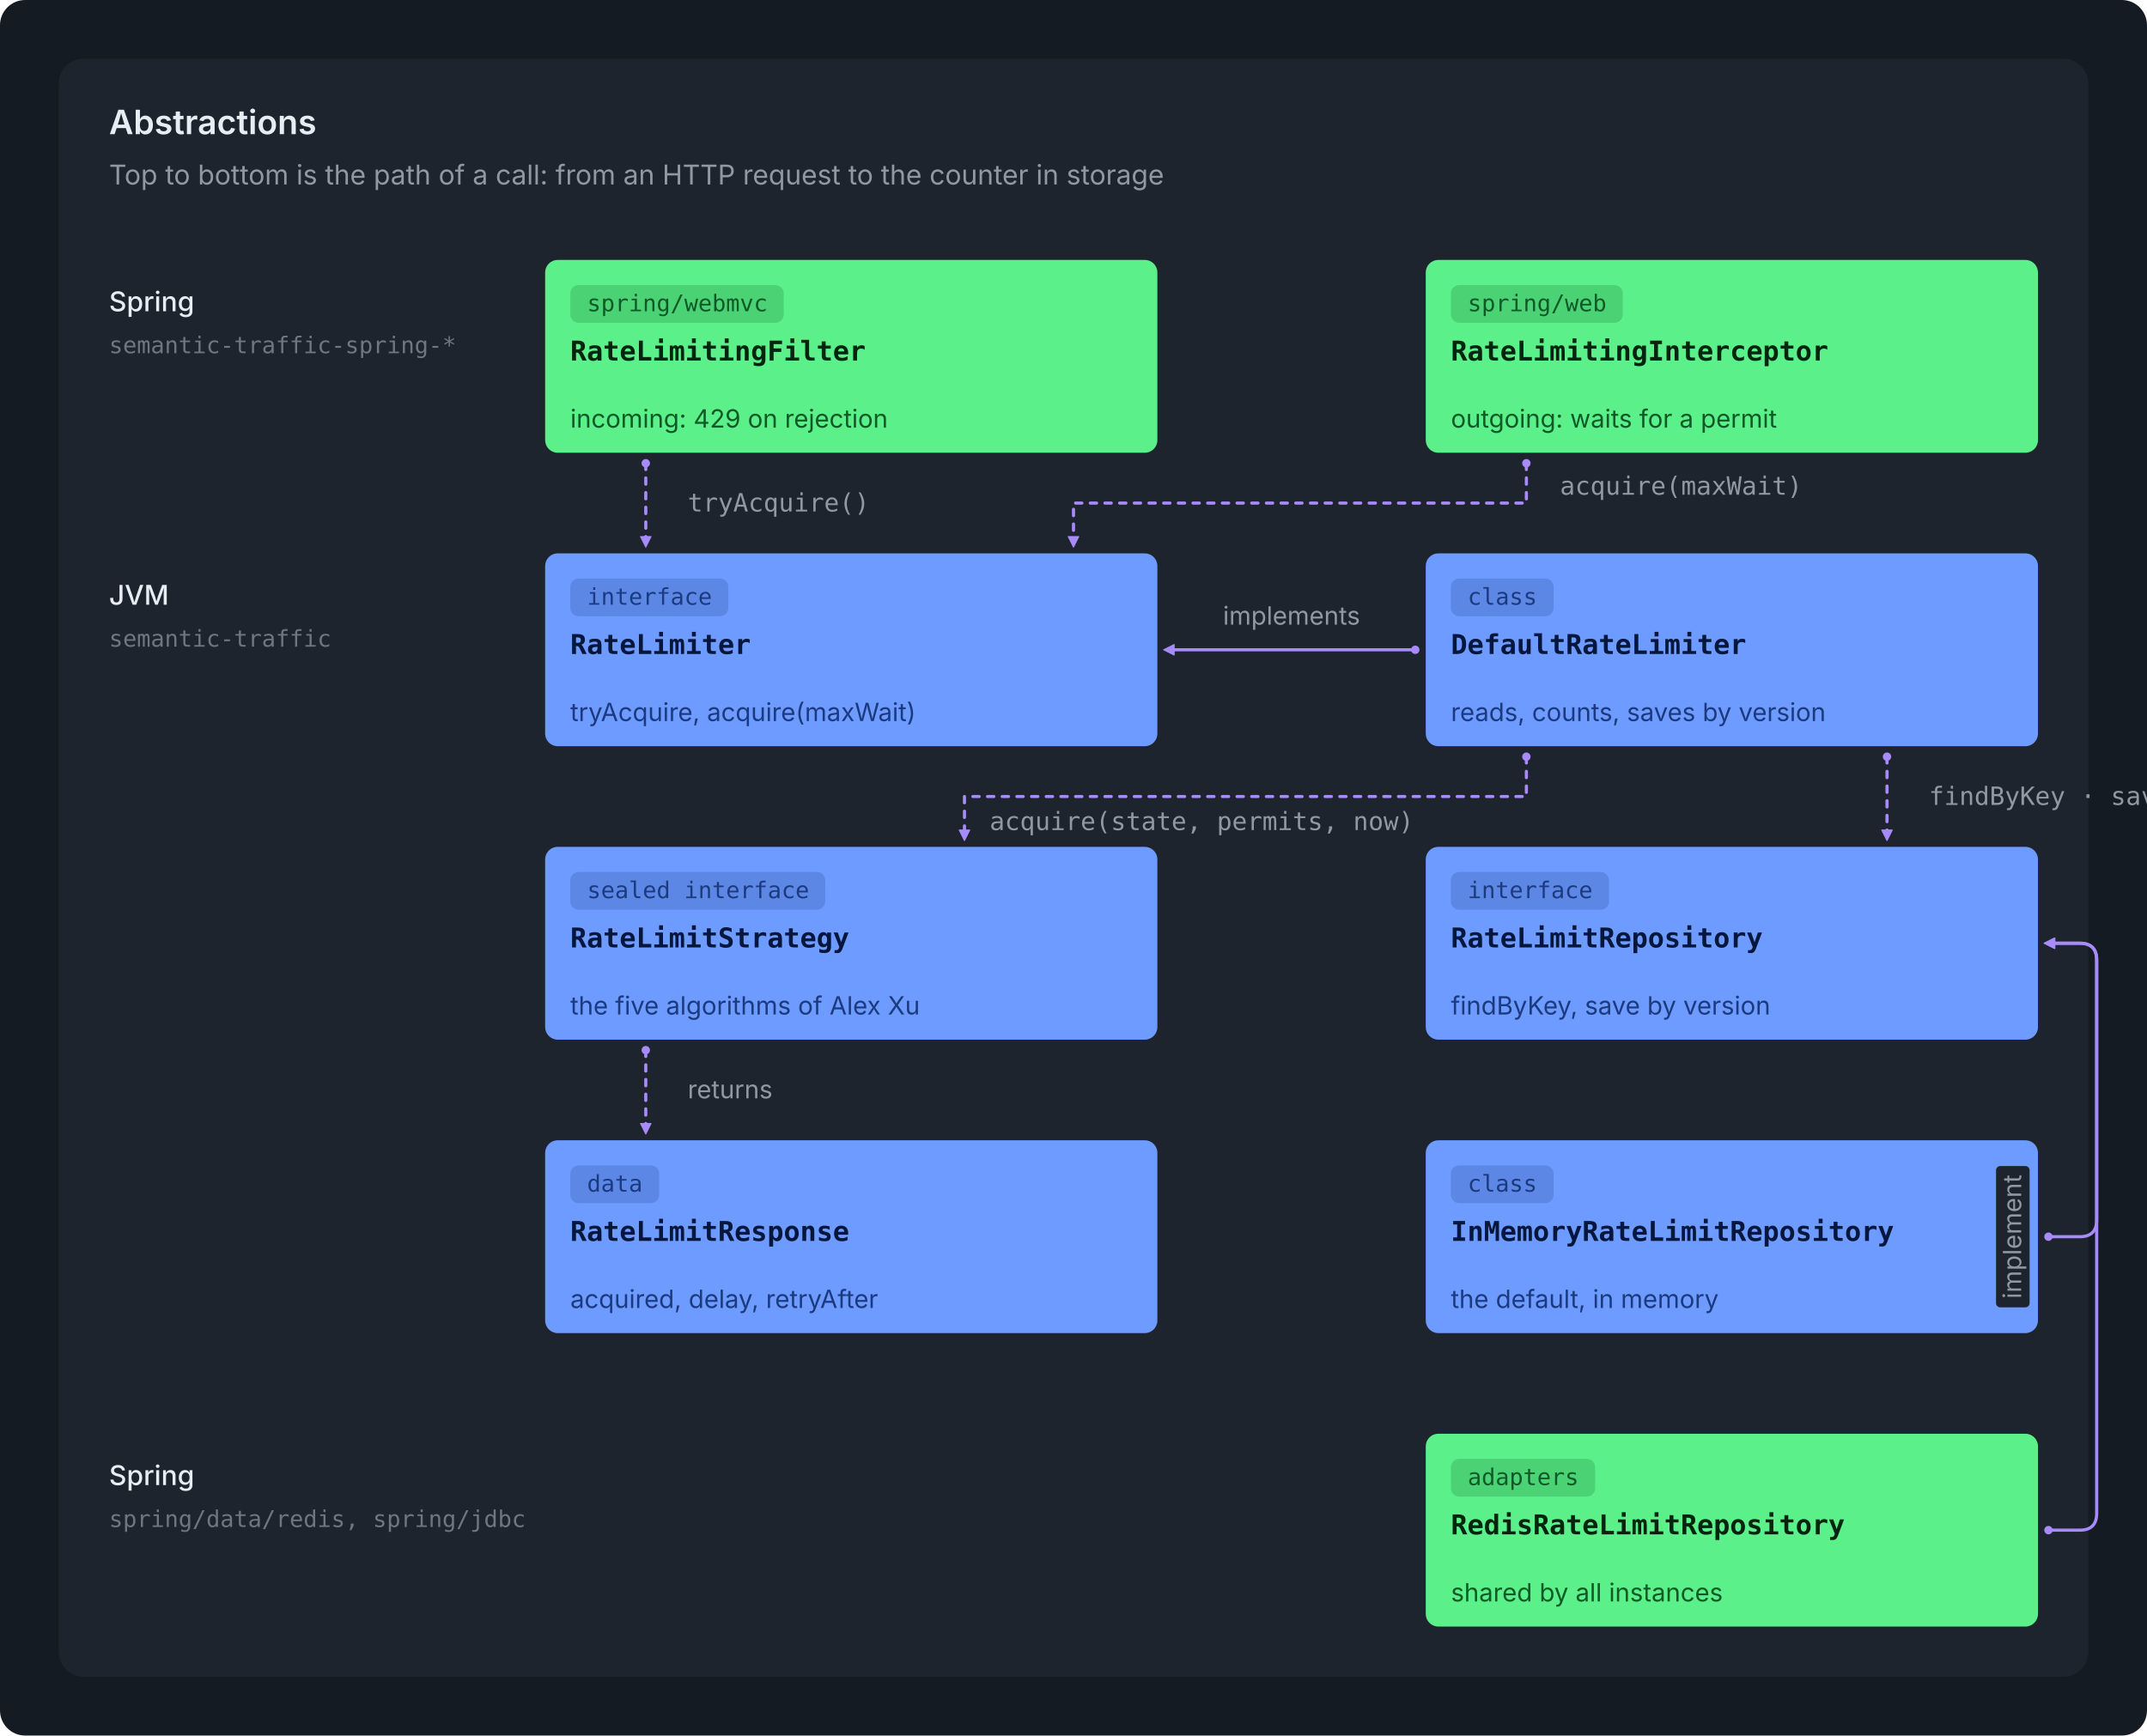
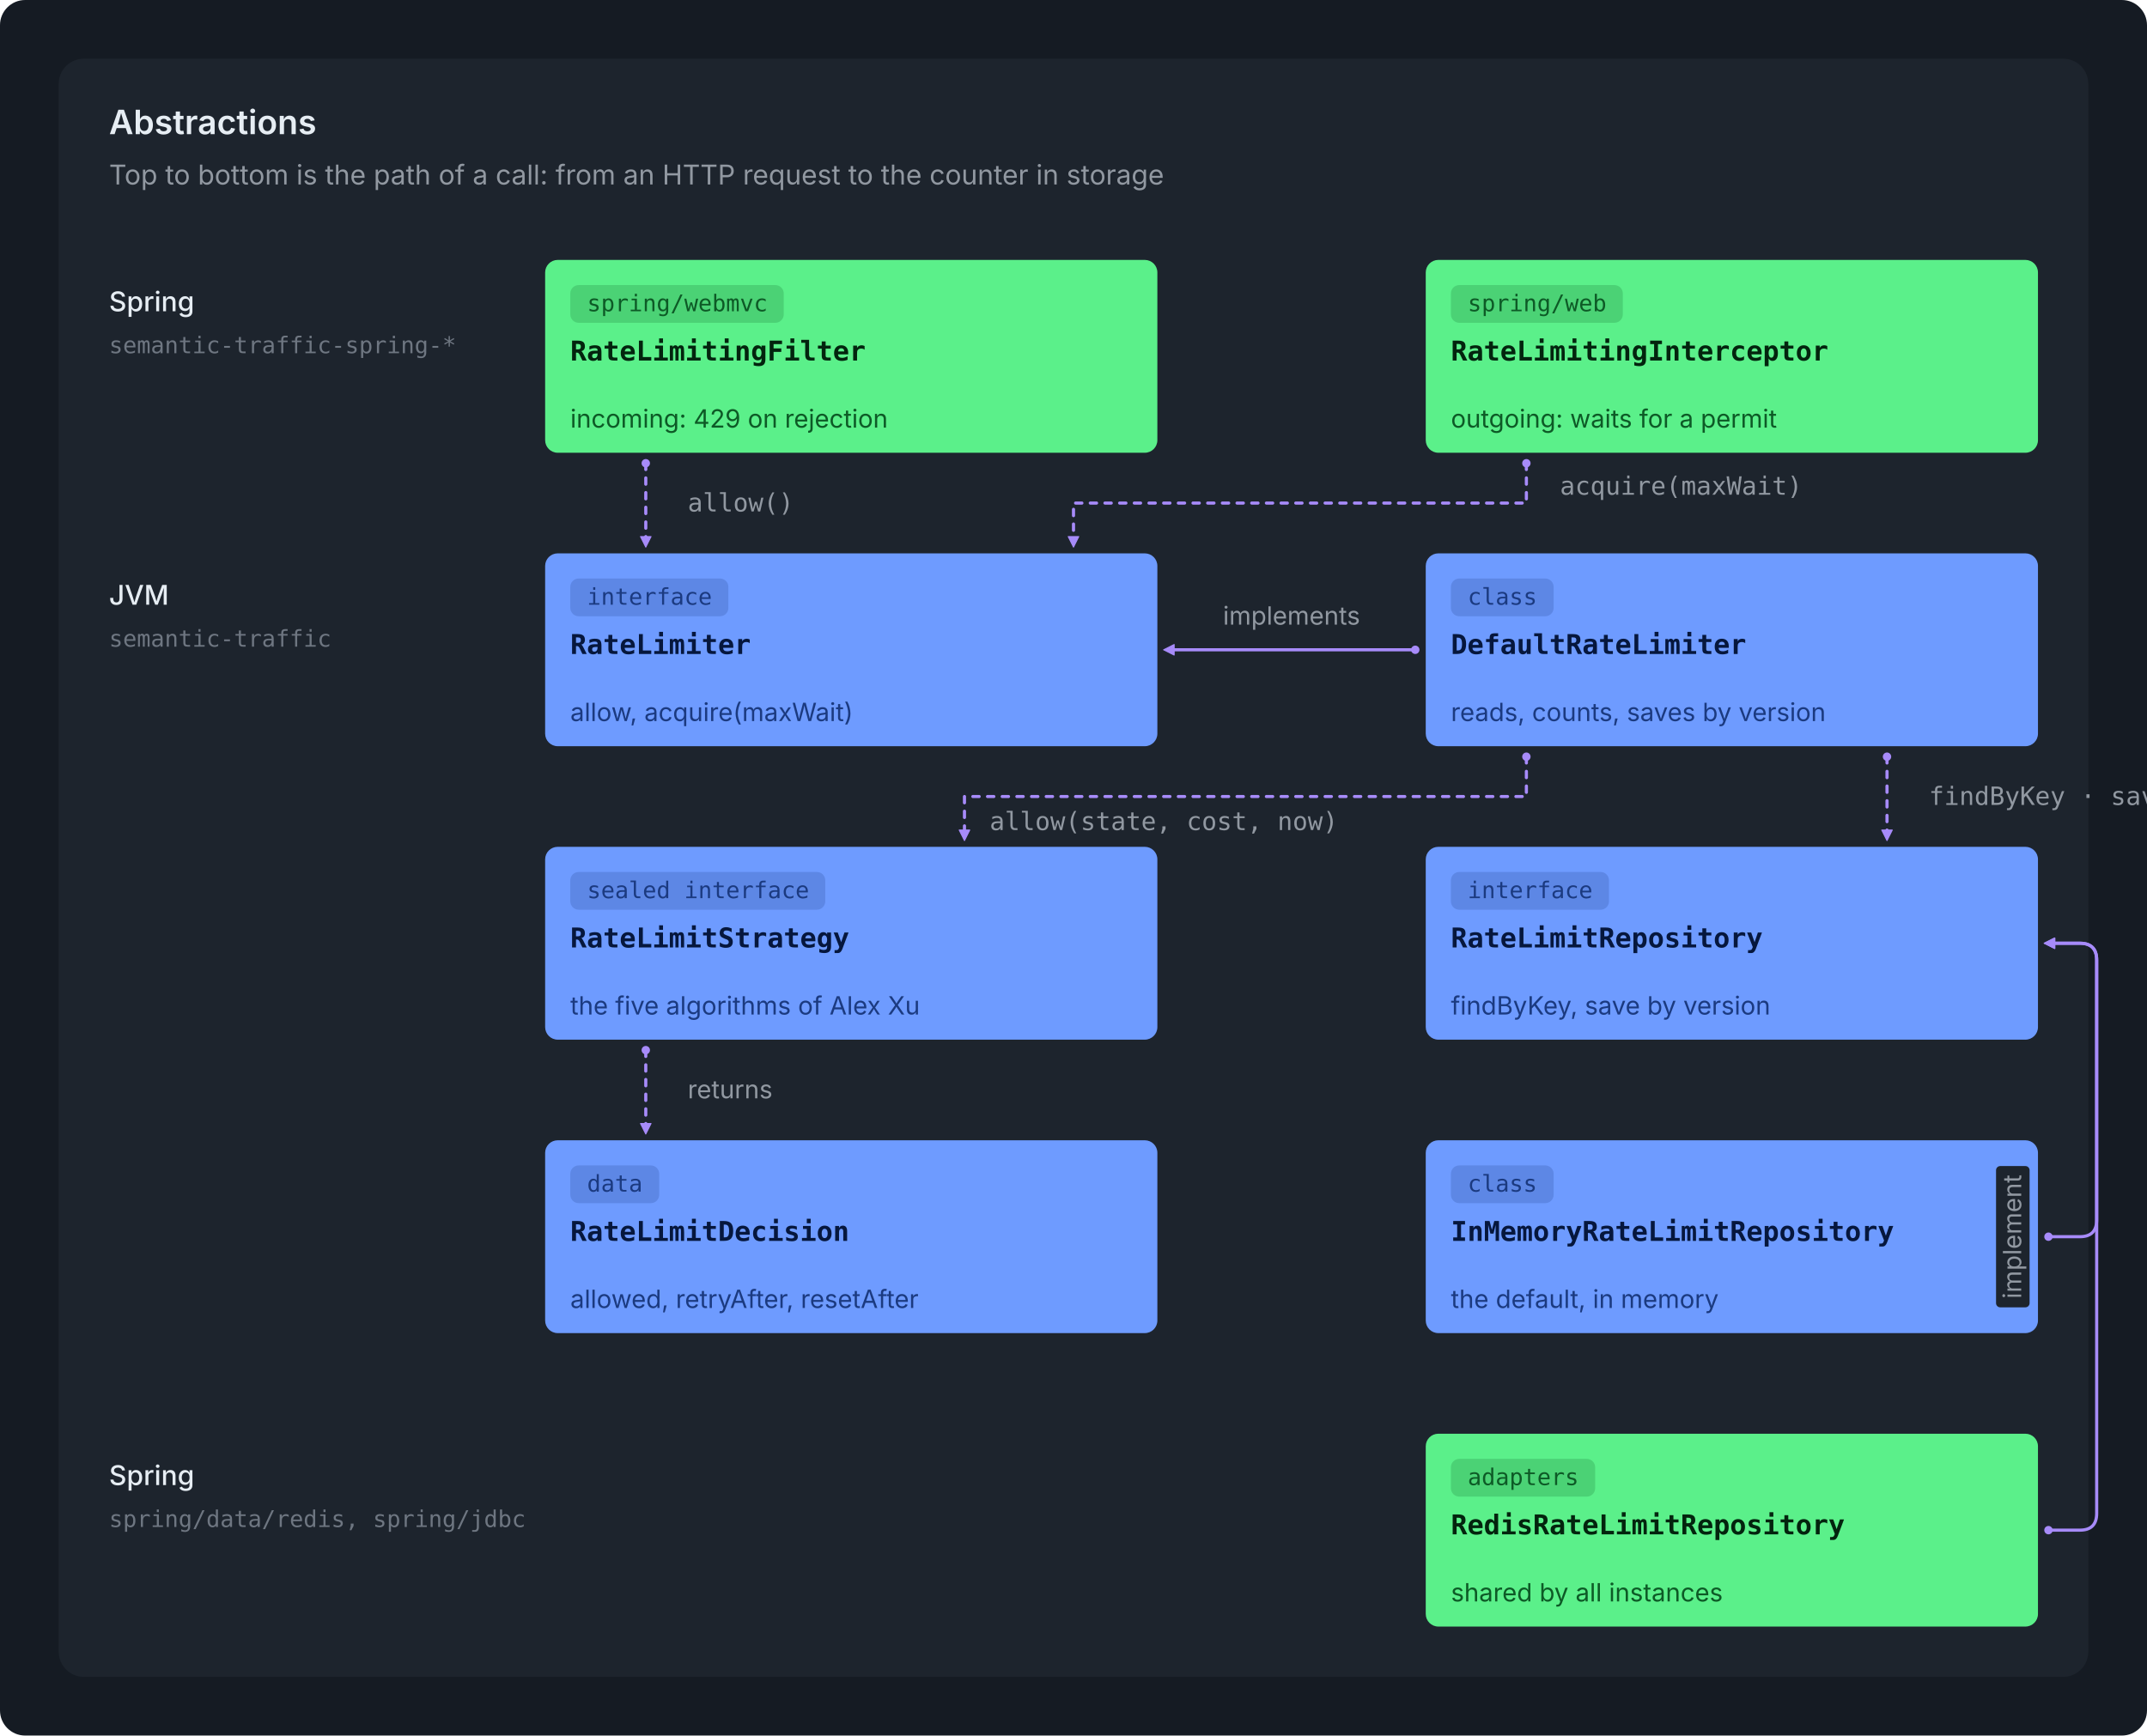
<svg xmlns="http://www.w3.org/2000/svg" viewBox="0 0 1024 828" width="1024" height="828" role="img">
  <rect width="1024" height="828" rx="12" fill="#151B23" />
  <g transform="translate(12,12)">
    <rect x="16" y="16" width="968" height="772" rx="12" fill="#1D242D" />
    <text x="40.0" y="52.0" font-family="-apple-system, BlinkMacSystemFont, 'Segoe UI', Inter, Helvetica, Arial, sans-serif" font-size="16" font-weight="600" fill="#E6EDF3" text-anchor="start">Abstractions</text>
    <text x="40.0" y="76.0" font-family="-apple-system, BlinkMacSystemFont, 'Segoe UI', Inter, Helvetica, Arial, sans-serif" font-size="13" font-weight="400" fill="#9198A1" text-anchor="start">Top to bottom is the path of a call: from an HTTP request to the counter in storage</text>
    <text x="40.0" y="136.5" font-family="-apple-system, BlinkMacSystemFont, 'Segoe UI', Inter, Helvetica, Arial, sans-serif" font-size="13" font-weight="500" fill="#E6EDF3" text-anchor="start">Spring</text>
    <text x="40.0" y="156.5" font-family="ui-monospace, SFMono-Regular, 'SF Mono', Menlo, Consolas, monospace" font-size="11" font-weight="400" fill="#6E7681" text-anchor="start">semantic-traffic-spring-*</text>
    <text x="40.0" y="276.5" font-family="-apple-system, BlinkMacSystemFont, 'Segoe UI', Inter, Helvetica, Arial, sans-serif" font-size="13" font-weight="500" fill="#E6EDF3" text-anchor="start">JVM</text>
    <text x="40.0" y="296.5" font-family="ui-monospace, SFMono-Regular, 'SF Mono', Menlo, Consolas, monospace" font-size="11" font-weight="400" fill="#6E7681" text-anchor="start">semantic-traffic</text>
    <text x="40.0" y="696.5" font-family="-apple-system, BlinkMacSystemFont, 'Segoe UI', Inter, Helvetica, Arial, sans-serif" font-size="13" font-weight="500" fill="#E6EDF3" text-anchor="start">Spring</text>
    <text x="40.0" y="716.5" font-family="ui-monospace, SFMono-Regular, 'SF Mono', Menlo, Consolas, monospace" font-size="11" font-weight="400" fill="#6E7681" text-anchor="start">spring/data/redis, spring/jdbc</text>
    <rect x="248.0" y="112.0" width="292.0" height="92.0" rx="6" fill="#5BF08A" />
    <rect x="260.0" y="124.0" width="101.8" height="18" rx="4" fill="#0D5A26" fill-opacity="0.2" />
    <text x="268.0" y="136.5" font-family="ui-monospace, SFMono-Regular, 'SF Mono', Menlo, Consolas, monospace" font-size="11" font-weight="400" fill="#0D5A26" text-anchor="start">spring/webmvc</text>
    <text x="260.0" y="160.0" font-family="ui-monospace, SFMono-Regular, 'SF Mono', Menlo, Consolas, monospace" font-size="13" font-weight="600" fill="#03240E" text-anchor="start">RateLimitingFilter</text>
    <text x="260.0" y="192.0" font-family="-apple-system, BlinkMacSystemFont, 'Segoe UI', Inter, Helvetica, Arial, sans-serif" font-size="12" font-weight="400" fill="#0D5A26" text-anchor="start">incoming: 429 on rejection</text>
    <rect x="668.0" y="112.0" width="292.0" height="92.0" rx="6" fill="#5BF08A" />
    <rect x="680.0" y="124.0" width="82.0" height="18" rx="4" fill="#0D5A26" fill-opacity="0.2" />
    <text x="688.0" y="136.5" font-family="ui-monospace, SFMono-Regular, 'SF Mono', Menlo, Consolas, monospace" font-size="11" font-weight="400" fill="#0D5A26" text-anchor="start">spring/web</text>
    <text x="680.0" y="160.0" font-family="ui-monospace, SFMono-Regular, 'SF Mono', Menlo, Consolas, monospace" font-size="13" font-weight="600" fill="#03240E" text-anchor="start">RateLimitingInterceptor</text>
    <text x="680.0" y="192.0" font-family="-apple-system, BlinkMacSystemFont, 'Segoe UI', Inter, Helvetica, Arial, sans-serif" font-size="12" font-weight="400" fill="#0D5A26" text-anchor="start">outgoing: waits for a permit</text>
    <rect x="248.0" y="252.0" width="292.0" height="92.0" rx="6" fill="#6E9BFF" />
    <rect x="260.0" y="264.0" width="75.4" height="18" rx="4" fill="#1B3A80" fill-opacity="0.2" />
    <text x="268.0" y="276.5" font-family="ui-monospace, SFMono-Regular, 'SF Mono', Menlo, Consolas, monospace" font-size="11" font-weight="400" fill="#1B3A80" text-anchor="start">interface</text>
    <text x="260.0" y="300.0" font-family="ui-monospace, SFMono-Regular, 'SF Mono', Menlo, Consolas, monospace" font-size="13" font-weight="600" fill="#06173D" text-anchor="start">RateLimiter</text>
-     <text x="260.0" y="332.0" font-family="-apple-system, BlinkMacSystemFont, 'Segoe UI', Inter, Helvetica, Arial, sans-serif" font-size="12" font-weight="400" fill="#1B3A80" text-anchor="start">tryAcquire, acquire(maxWait)</text>
+     <text x="260.0" y="332.0" font-family="-apple-system, BlinkMacSystemFont, 'Segoe UI', Inter, Helvetica, Arial, sans-serif" font-size="12" font-weight="400" fill="#1B3A80" text-anchor="start">allow, acquire(maxWait)</text>
    <rect x="668.0" y="252.0" width="292.0" height="92.0" rx="6" fill="#6E9BFF" />
    <rect x="680.0" y="264.0" width="49.0" height="18" rx="4" fill="#1B3A80" fill-opacity="0.2" />
    <text x="688.0" y="276.5" font-family="ui-monospace, SFMono-Regular, 'SF Mono', Menlo, Consolas, monospace" font-size="11" font-weight="400" fill="#1B3A80" text-anchor="start">class</text>
    <text x="680.0" y="300.0" font-family="ui-monospace, SFMono-Regular, 'SF Mono', Menlo, Consolas, monospace" font-size="13" font-weight="600" fill="#06173D" text-anchor="start">DefaultRateLimiter</text>
    <text x="680.0" y="332.0" font-family="-apple-system, BlinkMacSystemFont, 'Segoe UI', Inter, Helvetica, Arial, sans-serif" font-size="12" font-weight="400" fill="#1B3A80" text-anchor="start">reads, counts, saves by version</text>
    <rect x="248.0" y="392.0" width="292.0" height="92.0" rx="6" fill="#6E9BFF" />
    <rect x="260.0" y="404.0" width="121.6" height="18" rx="4" fill="#1B3A80" fill-opacity="0.2" />
    <text x="268.0" y="416.5" font-family="ui-monospace, SFMono-Regular, 'SF Mono', Menlo, Consolas, monospace" font-size="11" font-weight="400" fill="#1B3A80" text-anchor="start">sealed interface</text>
    <text x="260.0" y="440.0" font-family="ui-monospace, SFMono-Regular, 'SF Mono', Menlo, Consolas, monospace" font-size="13" font-weight="600" fill="#06173D" text-anchor="start">RateLimitStrategy</text>
    <text x="260.0" y="472.0" font-family="-apple-system, BlinkMacSystemFont, 'Segoe UI', Inter, Helvetica, Arial, sans-serif" font-size="12" font-weight="400" fill="#1B3A80" text-anchor="start">the five algorithms of Alex Xu</text>
    <rect x="668.0" y="392.0" width="292.0" height="92.0" rx="6" fill="#6E9BFF" />
    <rect x="680.0" y="404.0" width="75.4" height="18" rx="4" fill="#1B3A80" fill-opacity="0.2" />
    <text x="688.0" y="416.5" font-family="ui-monospace, SFMono-Regular, 'SF Mono', Menlo, Consolas, monospace" font-size="11" font-weight="400" fill="#1B3A80" text-anchor="start">interface</text>
    <text x="680.0" y="440.0" font-family="ui-monospace, SFMono-Regular, 'SF Mono', Menlo, Consolas, monospace" font-size="13" font-weight="600" fill="#06173D" text-anchor="start">RateLimitRepository</text>
    <text x="680.0" y="472.0" font-family="-apple-system, BlinkMacSystemFont, 'Segoe UI', Inter, Helvetica, Arial, sans-serif" font-size="12" font-weight="400" fill="#1B3A80" text-anchor="start">findByKey, save by version</text>
    <rect x="248.0" y="532.0" width="292.0" height="92.0" rx="6" fill="#6E9BFF" />
    <rect x="260.0" y="544.0" width="42.4" height="18" rx="4" fill="#1B3A80" fill-opacity="0.2" />
    <text x="268.0" y="556.5" font-family="ui-monospace, SFMono-Regular, 'SF Mono', Menlo, Consolas, monospace" font-size="11" font-weight="400" fill="#1B3A80" text-anchor="start">data</text>
-     <text x="260.0" y="580.0" font-family="ui-monospace, SFMono-Regular, 'SF Mono', Menlo, Consolas, monospace" font-size="13" font-weight="600" fill="#06173D" text-anchor="start">RateLimitResponse</text>
-     <text x="260.0" y="612.0" font-family="-apple-system, BlinkMacSystemFont, 'Segoe UI', Inter, Helvetica, Arial, sans-serif" font-size="12" font-weight="400" fill="#1B3A80" text-anchor="start">acquired, delay, retryAfter</text>
+     <text x="260.0" y="580.0" font-family="ui-monospace, SFMono-Regular, 'SF Mono', Menlo, Consolas, monospace" font-size="13" font-weight="600" fill="#06173D" text-anchor="start">RateLimitDecision</text>
+     <text x="260.0" y="612.0" font-family="-apple-system, BlinkMacSystemFont, 'Segoe UI', Inter, Helvetica, Arial, sans-serif" font-size="12" font-weight="400" fill="#1B3A80" text-anchor="start">allowed, retryAfter, resetAfter</text>
    <rect x="668.0" y="532.0" width="292.0" height="92.0" rx="6" fill="#6E9BFF" />
    <rect x="680.0" y="544.0" width="49.0" height="18" rx="4" fill="#1B3A80" fill-opacity="0.2" />
    <text x="688.0" y="556.5" font-family="ui-monospace, SFMono-Regular, 'SF Mono', Menlo, Consolas, monospace" font-size="11" font-weight="400" fill="#1B3A80" text-anchor="start">class</text>
    <text x="680.0" y="580.0" font-family="ui-monospace, SFMono-Regular, 'SF Mono', Menlo, Consolas, monospace" font-size="13" font-weight="600" fill="#06173D" text-anchor="start">InMemoryRateLimitRepository</text>
    <text x="680.0" y="612.0" font-family="-apple-system, BlinkMacSystemFont, 'Segoe UI', Inter, Helvetica, Arial, sans-serif" font-size="12" font-weight="400" fill="#1B3A80" text-anchor="start">the default, in memory</text>
    <rect x="668.0" y="672.0" width="292.0" height="92.0" rx="6" fill="#5BF08A" />
    <rect x="680.0" y="684.0" width="68.8" height="18" rx="4" fill="#0D5A26" fill-opacity="0.2" />
    <text x="688.0" y="696.5" font-family="ui-monospace, SFMono-Regular, 'SF Mono', Menlo, Consolas, monospace" font-size="11" font-weight="400" fill="#0D5A26" text-anchor="start">adapters</text>
    <text x="680.0" y="720.0" font-family="ui-monospace, SFMono-Regular, 'SF Mono', Menlo, Consolas, monospace" font-size="13" font-weight="600" fill="#03240E" text-anchor="start">RedisRateLimitRepository</text>
    <text x="680.0" y="752.0" font-family="-apple-system, BlinkMacSystemFont, 'Segoe UI', Inter, Helvetica, Arial, sans-serif" font-size="12" font-weight="400" fill="#0D5A26" text-anchor="start">shared by all instances</text>
    <circle cx="296" cy="209" r="2" fill="#A78BFA" />
    <path d="M296,249 L293.5,244.0 L298.5,244.0 Z" fill="#A78BFA" stroke="#A78BFA" stroke-width="0.5" stroke-linejoin="round" />
    <path d="M296,209 L296,244" stroke="#A78BFA" stroke-width="1.5" fill="none" stroke-linecap="round" stroke-linejoin="round" stroke-dasharray="3 4" />
-     <text x="316.0" y="232.0" font-family="ui-monospace, SFMono-Regular, 'SF Mono', Menlo, Consolas, monospace" font-size="12" font-weight="400" fill="#9198A1" text-anchor="start">tryAcquire()</text>
+     <text x="316.0" y="232.0" font-family="ui-monospace, SFMono-Regular, 'SF Mono', Menlo, Consolas, monospace" font-size="12" font-weight="400" fill="#9198A1" text-anchor="start">allow()</text>
    <path d="M716,209 L716,228 L500,228 L500,244" stroke="#A78BFA" stroke-width="1.5" fill="none" stroke-linecap="round" stroke-linejoin="round" stroke-dasharray="3 4" />
    <circle cx="716" cy="209" r="2" fill="#A78BFA" />
    <path d="M500,249 L497.5,244.0 L502.5,244.0 Z" fill="#A78BFA" stroke="#A78BFA" stroke-width="0.5" stroke-linejoin="round" />
    <text x="732.0" y="224.0" font-family="ui-monospace, SFMono-Regular, 'SF Mono', Menlo, Consolas, monospace" font-size="12" font-weight="400" fill="#9198A1" text-anchor="start">acquire(maxWait)</text>
    <circle cx="663" cy="298.0" r="2" fill="#A78BFA" />
    <path d="M543,298.0 L548.0,295.5 L548.0,300.5 Z" fill="#A78BFA" stroke="#A78BFA" stroke-width="0.5" stroke-linejoin="round" />
    <path d="M663,298.0 L548,298.0" stroke="#A78BFA" stroke-width="1.5" fill="none" stroke-linecap="round" stroke-linejoin="round" />
    <text x="604.0" y="286.0" font-family="-apple-system, BlinkMacSystemFont, 'Segoe UI', Inter, Helvetica, Arial, sans-serif" font-size="12" font-weight="400" fill="#9198A1" text-anchor="middle">implements</text>
    <path d="M716,349 L716,368 L448,368 L448,384" stroke="#A78BFA" stroke-width="1.5" fill="none" stroke-linecap="round" stroke-linejoin="round" stroke-dasharray="3 4" />
    <circle cx="716" cy="349" r="2" fill="#A78BFA" />
    <path d="M448,389 L445.5,384.0 L450.5,384.0 Z" fill="#A78BFA" stroke="#A78BFA" stroke-width="0.5" stroke-linejoin="round" />
-     <text x="460.0" y="384.0" font-family="ui-monospace, SFMono-Regular, 'SF Mono', Menlo, Consolas, monospace" font-size="12" font-weight="400" fill="#9198A1" text-anchor="start">acquire(state, permits, now)</text>
+     <text x="460.0" y="384.0" font-family="ui-monospace, SFMono-Regular, 'SF Mono', Menlo, Consolas, monospace" font-size="12" font-weight="400" fill="#9198A1" text-anchor="start">allow(state, cost, now)</text>
    <circle cx="888" cy="349" r="2" fill="#A78BFA" />
    <path d="M888,389 L885.5,384.0 L890.5,384.0 Z" fill="#A78BFA" stroke="#A78BFA" stroke-width="0.5" stroke-linejoin="round" />
    <path d="M888,349 L888,384" stroke="#A78BFA" stroke-width="1.5" fill="none" stroke-linecap="round" stroke-linejoin="round" stroke-dasharray="3 4" />
    <text x="908.0" y="372.0" font-family="ui-monospace, SFMono-Regular, 'SF Mono', Menlo, Consolas, monospace" font-size="12" font-weight="400" fill="#9198A1" text-anchor="start">findByKey · save</text>
    <circle cx="296" cy="489" r="2" fill="#A78BFA" />
    <path d="M296,529 L293.5,524.0 L298.5,524.0 Z" fill="#A78BFA" stroke="#A78BFA" stroke-width="0.5" stroke-linejoin="round" />
    <path d="M296,489 L296,524" stroke="#A78BFA" stroke-width="1.5" fill="none" stroke-linecap="round" stroke-linejoin="round" stroke-dasharray="3 4" />
    <text x="316.0" y="512.0" font-family="-apple-system, BlinkMacSystemFont, 'Segoe UI', Inter, Helvetica, Arial, sans-serif" font-size="12" font-weight="400" fill="#9198A1" text-anchor="start">returns</text>
    <circle cx="965" cy="578.0" r="2" fill="#A78BFA" />
    <path d="M963,438.0 L968.0,435.5 L968.0,440.5 Z" fill="#A78BFA" stroke="#A78BFA" stroke-width="0.5" stroke-linejoin="round" />
    <path d="M965,578.0 L980,578.0 Q988,578.0 988,570.0 L988,446.0 Q988,438.0 980,438.0 L968,438.0" stroke="#A78BFA" stroke-width="1.5" fill="none" stroke-linecap="round" stroke-linejoin="round" />
    <circle cx="965" cy="718.0" r="2" fill="#A78BFA" />
    <path d="M963,438.0 L968.0,435.5 L968.0,440.5 Z" fill="#A78BFA" stroke="#A78BFA" stroke-width="0.5" stroke-linejoin="round" />
    <path d="M965,718.0 L980,718.0 Q988,718.0 988,710.0 L988,446.0 Q988,438.0 980,438.0 L968,438.0" stroke="#A78BFA" stroke-width="1.5" fill="none" stroke-linecap="round" stroke-linejoin="round" />
    <g transform="rotate(-90 952 578.0)">
      <rect x="918.3" y="566.0" width="67.4" height="16.0" rx="2" fill="#1D242D" />
      <text x="952.0" y="578.0" font-family="-apple-system, BlinkMacSystemFont, 'Segoe UI', Inter, Helvetica, Arial, sans-serif" font-size="12" font-weight="400" fill="#9198A1" text-anchor="middle">implement</text>
    </g>
  </g>
</svg>
